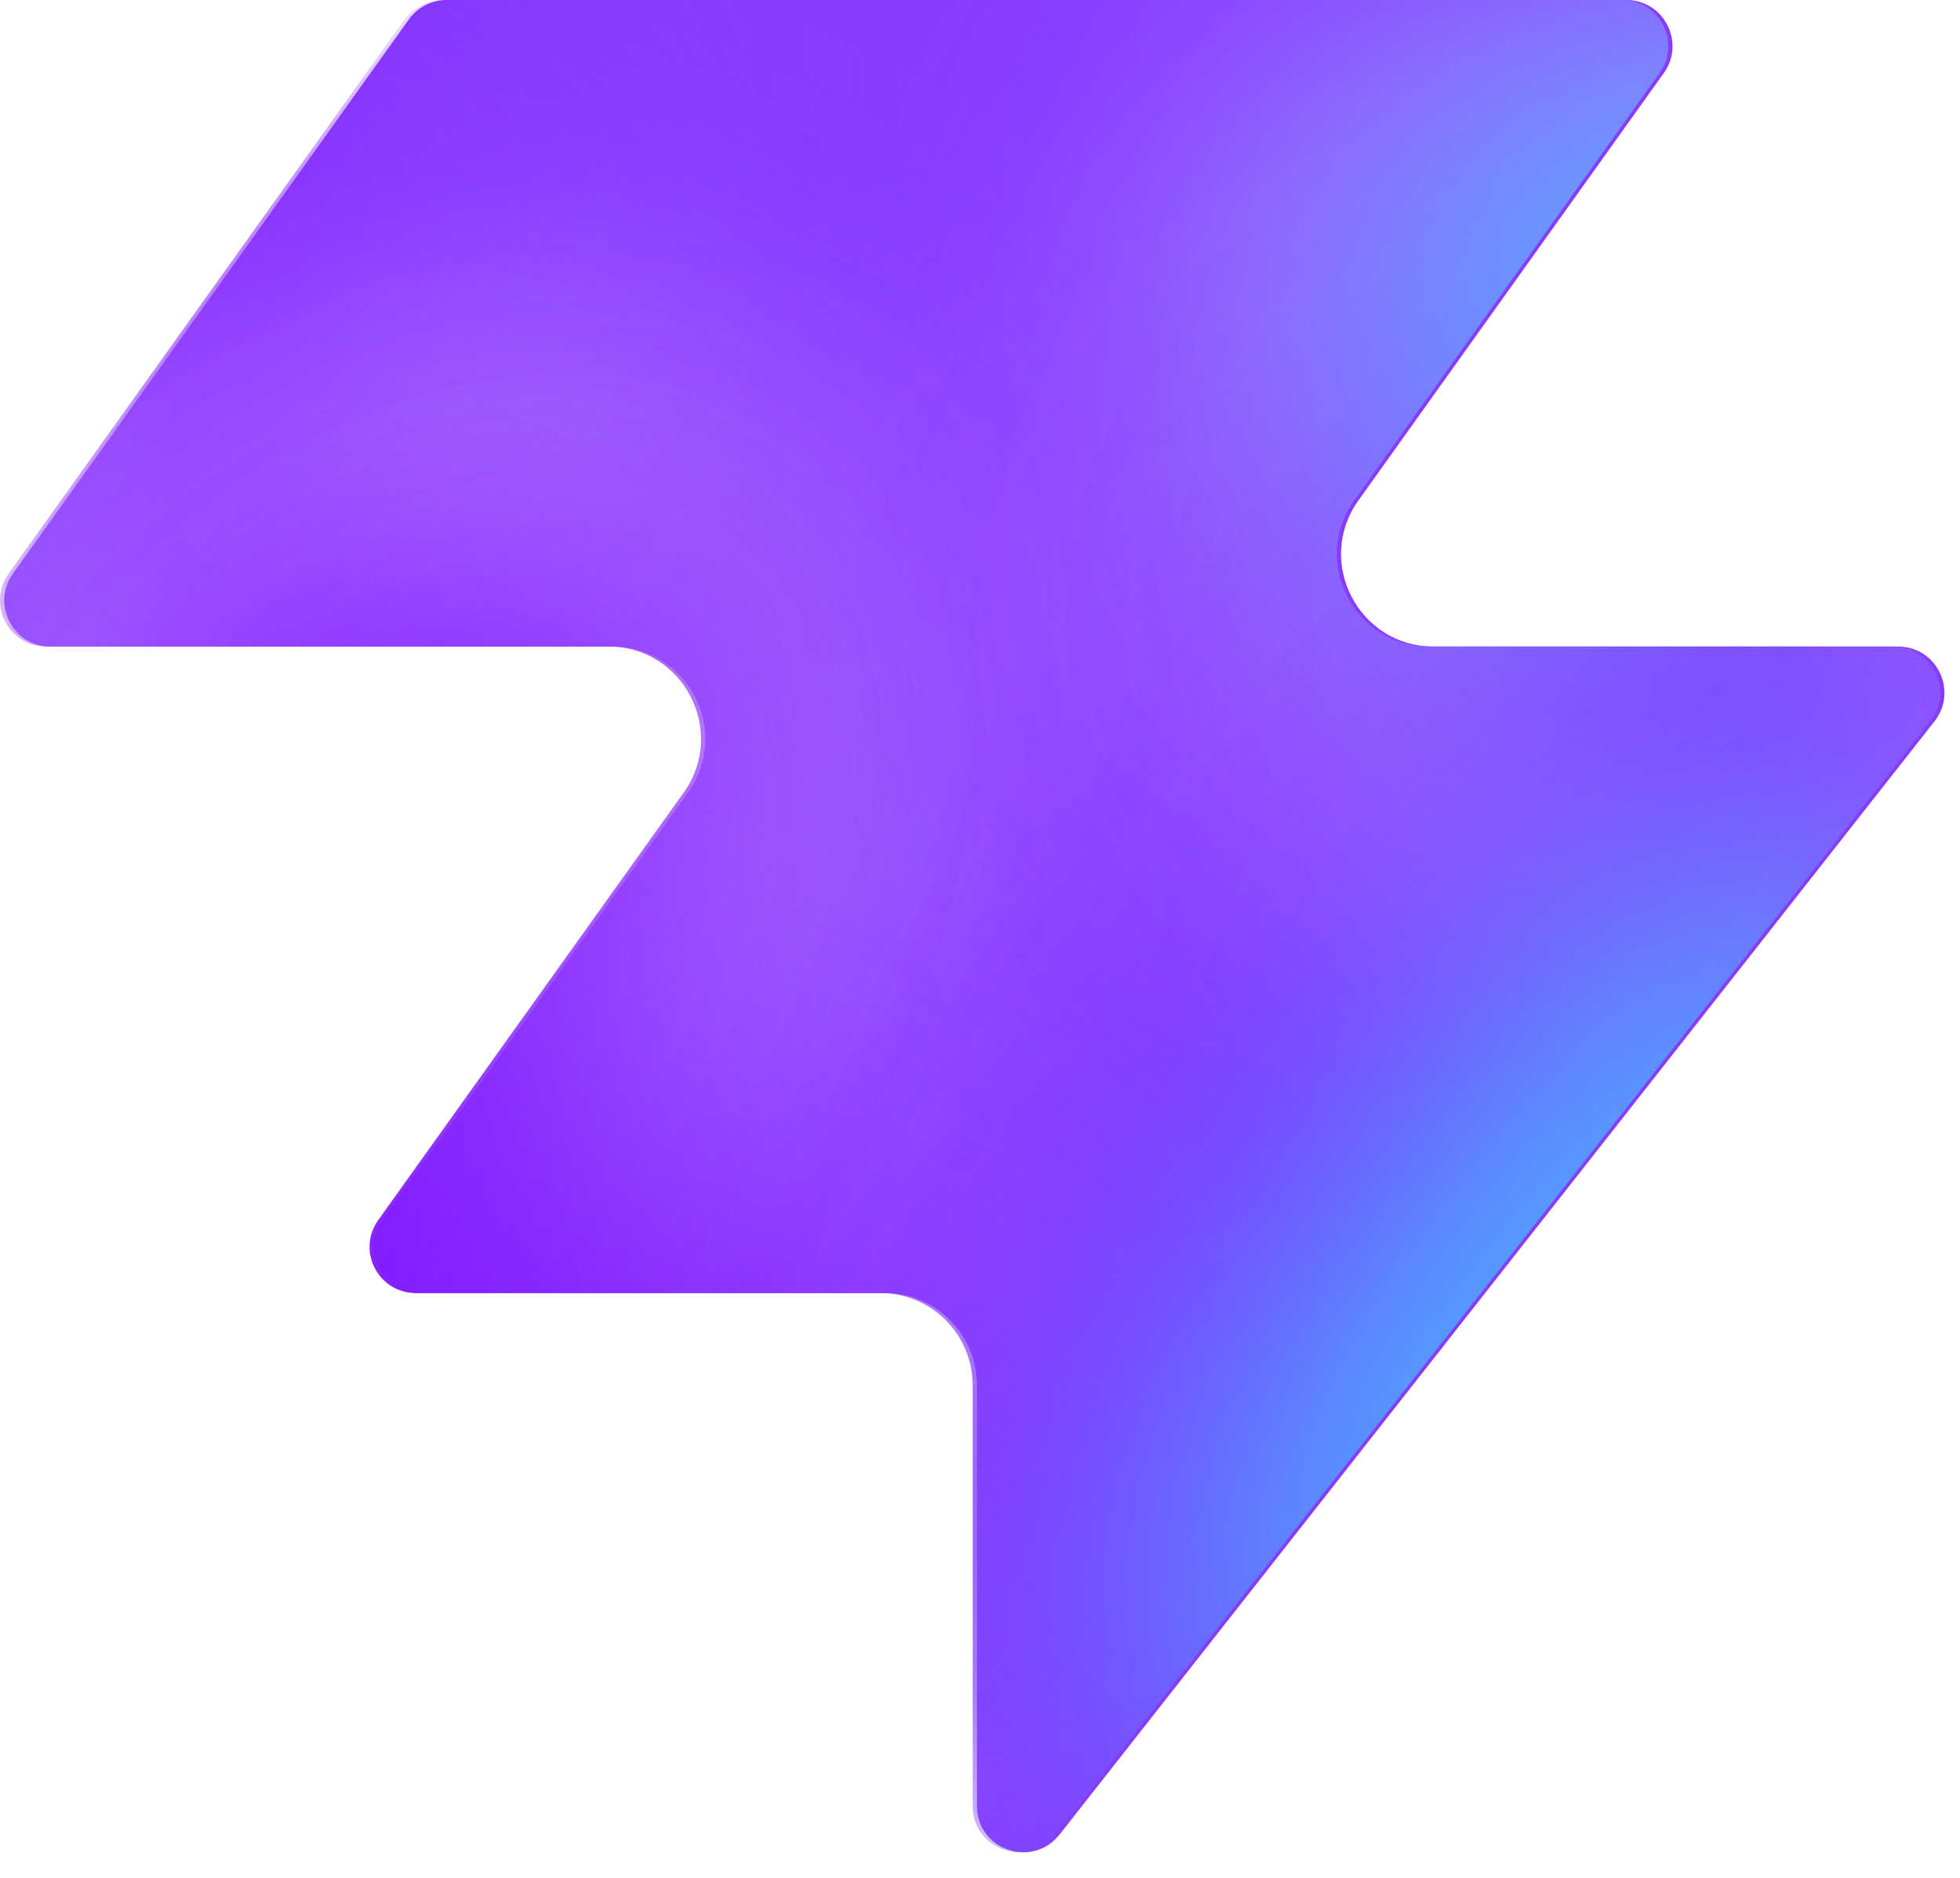
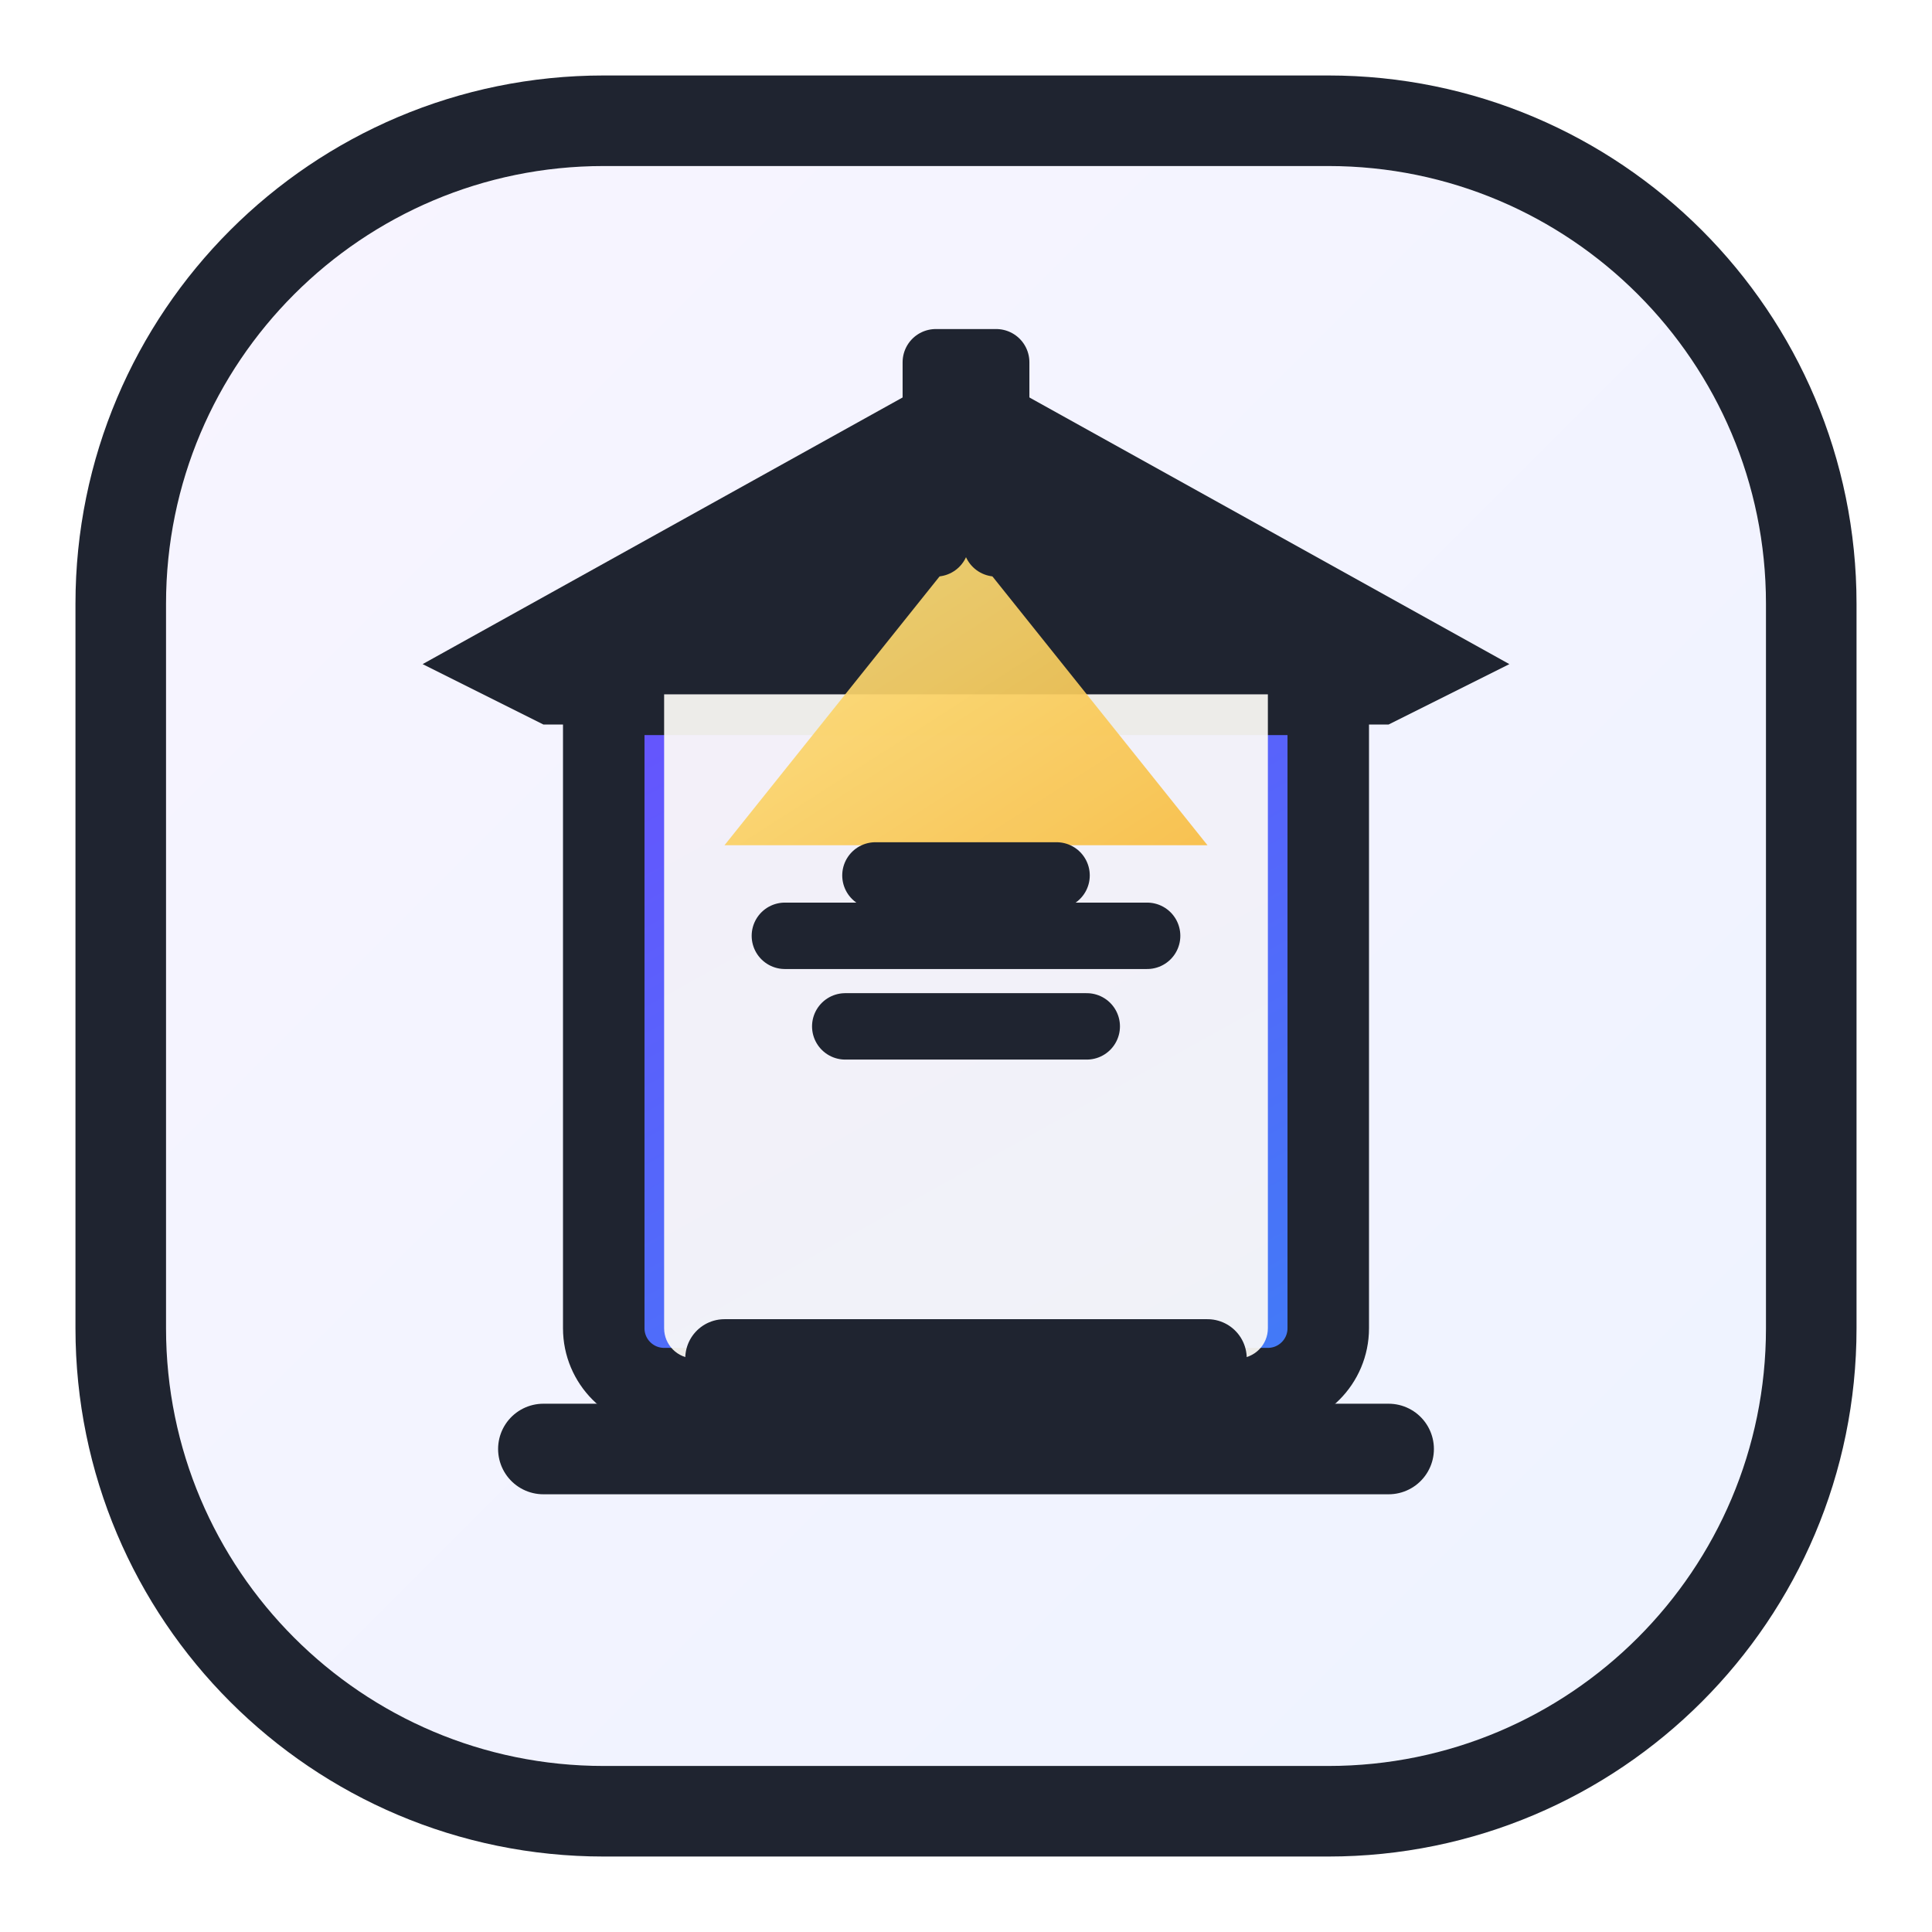
- <svg xmlns="http://www.w3.org/2000/svg" width="48" height="46" fill="none" viewBox="0 0 48 46">
-   <path fill="#863bff" d="M25.946 44.938c-.664.845-2.021.375-2.021-.698V33.937a2.26 2.26 0 0 0-2.262-2.262H10.287c-.92 0-1.456-1.04-.92-1.788l7.48-10.471c1.07-1.497 0-3.578-1.842-3.578H1.237c-.92 0-1.456-1.04-.92-1.788L10.013.474c.214-.297.556-.474.92-.474h28.894c.92 0 1.456 1.04.92 1.788l-7.48 10.471c-1.07 1.498 0 3.579 1.842 3.579h11.377c.943 0 1.473 1.088.89 1.83L25.947 44.94z" style="fill:#863bff;fill:color(display-p3 .525 .23 1);fill-opacity:1" />
-   <mask id="a" width="48" height="46" x="0" y="0" maskUnits="userSpaceOnUse" style="mask-type:alpha">
-     <path fill="#000" d="M25.842 44.938c-.664.844-2.021.375-2.021-.698V33.937a2.26 2.26 0 0 0-2.262-2.262H10.183c-.92 0-1.456-1.04-.92-1.788l7.48-10.471c1.07-1.498 0-3.579-1.842-3.579H1.133c-.92 0-1.456-1.04-.92-1.787L9.91.473c.214-.297.556-.474.92-.474h28.894c.92 0 1.456 1.04.92 1.788l-7.48 10.471c-1.07 1.498 0 3.578 1.842 3.578h11.377c.943 0 1.473 1.088.89 1.832L25.843 44.94z" style="fill:#000;fill-opacity:1" />
-   </mask>
-   <g mask="url(#a)">
-     <g filter="url(#b)">
-       <ellipse cx="5.508" cy="14.704" fill="#ede6ff" rx="5.508" ry="14.704" style="fill:#ede6ff;fill:color(display-p3 .927 .903 1);fill-opacity:1" transform="matrix(.00324 1 1 -.00324 -4.47 31.516)" />
-     </g>
-     <g filter="url(#c)">
-       <ellipse cx="10.399" cy="29.851" fill="#ede6ff" rx="10.399" ry="29.851" style="fill:#ede6ff;fill:color(display-p3 .927 .903 1);fill-opacity:1" transform="matrix(.00324 1 1 -.00324 -39.328 7.883)" />
-     </g>
-     <g filter="url(#d)">
-       <ellipse cx="5.508" cy="30.487" fill="#7e14ff" rx="5.508" ry="30.487" style="fill:#7e14ff;fill:color(display-p3 .492 .077 1);fill-opacity:1" transform="rotate(89.814 -25.913 -14.639)scale(1 -1)" />
-     </g>
-     <g filter="url(#e)">
-       <ellipse cx="5.508" cy="30.599" fill="#7e14ff" rx="5.508" ry="30.599" style="fill:#7e14ff;fill:color(display-p3 .492 .077 1);fill-opacity:1" transform="rotate(89.814 -32.644 -3.334)scale(1 -1)" />
-     </g>
-     <g filter="url(#f)">
-       <ellipse cx="5.508" cy="30.599" fill="#7e14ff" rx="5.508" ry="30.599" style="fill:#7e14ff;fill:color(display-p3 .492 .077 1);fill-opacity:1" transform="matrix(.00324 1 1 -.00324 -34.34 30.47)" />
-     </g>
-     <g filter="url(#g)">
-       <ellipse cx="14.072" cy="22.078" fill="#ede6ff" rx="14.072" ry="22.078" style="fill:#ede6ff;fill:color(display-p3 .927 .903 1);fill-opacity:1" transform="rotate(93.35 24.506 48.493)scale(-1 1)" />
-     </g>
-     <g filter="url(#h)">
-       <ellipse cx="3.47" cy="21.501" fill="#7e14ff" rx="3.47" ry="21.501" style="fill:#7e14ff;fill:color(display-p3 .492 .077 1);fill-opacity:1" transform="rotate(89.009 28.708 47.59)scale(-1 1)" />
-     </g>
-     <g filter="url(#i)">
-       <ellipse cx="3.47" cy="21.501" fill="#7e14ff" rx="3.47" ry="21.501" style="fill:#7e14ff;fill:color(display-p3 .492 .077 1);fill-opacity:1" transform="rotate(89.009 28.708 47.59)scale(-1 1)" />
-     </g>
-     <g filter="url(#j)">
-       <ellipse cx=".387" cy="8.972" fill="#7e14ff" rx="4.407" ry="29.108" style="fill:#7e14ff;fill:color(display-p3 .492 .077 1);fill-opacity:1" transform="rotate(39.51 .387 8.972)" />
-     </g>
-     <g filter="url(#k)">
-       <ellipse cx="47.523" cy="-6.092" fill="#7e14ff" rx="4.407" ry="29.108" style="fill:#7e14ff;fill:color(display-p3 .492 .077 1);fill-opacity:1" transform="rotate(37.892 47.523 -6.092)" />
-     </g>
-     <g filter="url(#l)">
-       <ellipse cx="41.412" cy="6.333" fill="#47bfff" rx="5.971" ry="9.665" style="fill:#47bfff;fill:color(display-p3 .28 .748 1);fill-opacity:1" transform="rotate(37.892 41.412 6.333)" />
-     </g>
-     <g filter="url(#m)">
-       <ellipse cx="-1.879" cy="38.332" fill="#7e14ff" rx="4.407" ry="29.108" style="fill:#7e14ff;fill:color(display-p3 .492 .077 1);fill-opacity:1" transform="rotate(37.892 -1.88 38.332)" />
-     </g>
-     <g filter="url(#n)">
-       <ellipse cx="-1.879" cy="38.332" fill="#7e14ff" rx="4.407" ry="29.108" style="fill:#7e14ff;fill:color(display-p3 .492 .077 1);fill-opacity:1" transform="rotate(37.892 -1.88 38.332)" />
-     </g>
-     <g filter="url(#o)">
-       <ellipse cx="35.651" cy="29.907" fill="#7e14ff" rx="4.407" ry="29.108" style="fill:#7e14ff;fill:color(display-p3 .492 .077 1);fill-opacity:1" transform="rotate(37.892 35.651 29.907)" />
-     </g>
-     <g filter="url(#p)">
-       <ellipse cx="38.418" cy="32.4" fill="#47bfff" rx="5.971" ry="15.297" style="fill:#47bfff;fill:color(display-p3 .28 .748 1);fill-opacity:1" transform="rotate(37.892 38.418 32.4)" />
-     </g>
-   </g>
+ <svg xmlns="http://www.w3.org/2000/svg" width="64" height="64" viewBox="0 0 64 64" fill="none">
  <defs>
-     <filter id="b" width="60.045" height="41.654" x="-19.77" y="16.149" color-interpolation-filters="sRGB" filterUnits="userSpaceOnUse">
-       <feFlood flood-opacity="0" result="BackgroundImageFix" />
-       <feBlend in="SourceGraphic" in2="BackgroundImageFix" result="shape" />
-       <feGaussianBlur result="effect1_foregroundBlur_2002_17158" stdDeviation="7.659" />
-     </filter>
-     <filter id="c" width="90.34" height="51.437" x="-54.613" y="-7.533" color-interpolation-filters="sRGB" filterUnits="userSpaceOnUse">
-       <feFlood flood-opacity="0" result="BackgroundImageFix" />
-       <feBlend in="SourceGraphic" in2="BackgroundImageFix" result="shape" />
-       <feGaussianBlur result="effect1_foregroundBlur_2002_17158" stdDeviation="7.659" />
-     </filter>
-     <filter id="d" width="79.355" height="29.4" x="-49.64" y="2.03" color-interpolation-filters="sRGB" filterUnits="userSpaceOnUse">
-       <feFlood flood-opacity="0" result="BackgroundImageFix" />
-       <feBlend in="SourceGraphic" in2="BackgroundImageFix" result="shape" />
-       <feGaussianBlur result="effect1_foregroundBlur_2002_17158" stdDeviation="4.596" />
-     </filter>
-     <filter id="e" width="79.579" height="29.4" x="-45.045" y="20.029" color-interpolation-filters="sRGB" filterUnits="userSpaceOnUse">
-       <feFlood flood-opacity="0" result="BackgroundImageFix" />
-       <feBlend in="SourceGraphic" in2="BackgroundImageFix" result="shape" />
-       <feGaussianBlur result="effect1_foregroundBlur_2002_17158" stdDeviation="4.596" />
-     </filter>
-     <filter id="f" width="79.579" height="29.4" x="-43.513" y="21.178" color-interpolation-filters="sRGB" filterUnits="userSpaceOnUse">
-       <feFlood flood-opacity="0" result="BackgroundImageFix" />
-       <feBlend in="SourceGraphic" in2="BackgroundImageFix" result="shape" />
-       <feGaussianBlur result="effect1_foregroundBlur_2002_17158" stdDeviation="4.596" />
-     </filter>
-     <filter id="g" width="74.749" height="58.852" x="15.756" y="-17.901" color-interpolation-filters="sRGB" filterUnits="userSpaceOnUse">
-       <feFlood flood-opacity="0" result="BackgroundImageFix" />
-       <feBlend in="SourceGraphic" in2="BackgroundImageFix" result="shape" />
-       <feGaussianBlur result="effect1_foregroundBlur_2002_17158" stdDeviation="7.659" />
-     </filter>
-     <filter id="h" width="61.377" height="25.362" x="23.548" y="2.284" color-interpolation-filters="sRGB" filterUnits="userSpaceOnUse">
-       <feFlood flood-opacity="0" result="BackgroundImageFix" />
-       <feBlend in="SourceGraphic" in2="BackgroundImageFix" result="shape" />
-       <feGaussianBlur result="effect1_foregroundBlur_2002_17158" stdDeviation="4.596" />
-     </filter>
-     <filter id="i" width="61.377" height="25.362" x="23.548" y="2.284" color-interpolation-filters="sRGB" filterUnits="userSpaceOnUse">
-       <feFlood flood-opacity="0" result="BackgroundImageFix" />
-       <feBlend in="SourceGraphic" in2="BackgroundImageFix" result="shape" />
-       <feGaussianBlur result="effect1_foregroundBlur_2002_17158" stdDeviation="4.596" />
-     </filter>
-     <filter id="j" width="56.045" height="63.649" x="-27.636" y="-22.853" color-interpolation-filters="sRGB" filterUnits="userSpaceOnUse">
-       <feFlood flood-opacity="0" result="BackgroundImageFix" />
-       <feBlend in="SourceGraphic" in2="BackgroundImageFix" result="shape" />
-       <feGaussianBlur result="effect1_foregroundBlur_2002_17158" stdDeviation="4.596" />
-     </filter>
-     <filter id="k" width="54.814" height="64.646" x="20.116" y="-38.415" color-interpolation-filters="sRGB" filterUnits="userSpaceOnUse">
-       <feFlood flood-opacity="0" result="BackgroundImageFix" />
-       <feBlend in="SourceGraphic" in2="BackgroundImageFix" result="shape" />
-       <feGaussianBlur result="effect1_foregroundBlur_2002_17158" stdDeviation="4.596" />
-     </filter>
-     <filter id="l" width="33.541" height="35.313" x="24.641" y="-11.323" color-interpolation-filters="sRGB" filterUnits="userSpaceOnUse">
-       <feFlood flood-opacity="0" result="BackgroundImageFix" />
-       <feBlend in="SourceGraphic" in2="BackgroundImageFix" result="shape" />
-       <feGaussianBlur result="effect1_foregroundBlur_2002_17158" stdDeviation="4.596" />
-     </filter>
-     <filter id="m" width="54.814" height="64.646" x="-29.286" y="6.009" color-interpolation-filters="sRGB" filterUnits="userSpaceOnUse">
-       <feFlood flood-opacity="0" result="BackgroundImageFix" />
-       <feBlend in="SourceGraphic" in2="BackgroundImageFix" result="shape" />
-       <feGaussianBlur result="effect1_foregroundBlur_2002_17158" stdDeviation="4.596" />
-     </filter>
-     <filter id="n" width="54.814" height="64.646" x="-29.286" y="6.009" color-interpolation-filters="sRGB" filterUnits="userSpaceOnUse">
-       <feFlood flood-opacity="0" result="BackgroundImageFix" />
-       <feBlend in="SourceGraphic" in2="BackgroundImageFix" result="shape" />
-       <feGaussianBlur result="effect1_foregroundBlur_2002_17158" stdDeviation="4.596" />
-     </filter>
-     <filter id="o" width="54.814" height="64.646" x="8.244" y="-2.416" color-interpolation-filters="sRGB" filterUnits="userSpaceOnUse">
-       <feFlood flood-opacity="0" result="BackgroundImageFix" />
-       <feBlend in="SourceGraphic" in2="BackgroundImageFix" result="shape" />
-       <feGaussianBlur result="effect1_foregroundBlur_2002_17158" stdDeviation="4.596" />
-     </filter>
-     <filter id="p" width="39.409" height="43.623" x="18.713" y="10.588" color-interpolation-filters="sRGB" filterUnits="userSpaceOnUse">
-       <feFlood flood-opacity="0" result="BackgroundImageFix" />
-       <feBlend in="SourceGraphic" in2="BackgroundImageFix" result="shape" />
-       <feGaussianBlur result="effect1_foregroundBlur_2002_17158" stdDeviation="4.596" />
-     </filter>
+     <linearGradient id="bg" x1="8" y1="8" x2="58" y2="58" gradientUnits="userSpaceOnUse">
+       <stop stop-color="#F7F4FF" />
+       <stop offset="1" stop-color="#EEF3FF" />
+     </linearGradient>
+     <linearGradient id="tower" x1="22" y1="16" x2="42" y2="52" gradientUnits="userSpaceOnUse">
+       <stop stop-color="#6D4CFF" />
+       <stop offset="1" stop-color="#3B82F6" />
+     </linearGradient>
+     <linearGradient id="beam" x1="27" y1="14" x2="45" y2="42" gradientUnits="userSpaceOnUse">
+       <stop stop-color="#FDE68A" />
+       <stop offset="1" stop-color="#F59E0B" />
+     </linearGradient>
  </defs>
+   <rect x="4" y="4" width="56" height="56" rx="16" fill="url(#bg)" stroke="#1F2430" stroke-width="3" />
+   <path d="M14 22L32 12L50 22L46 24H18L14 22Z" fill="#1F2430" />
+   <path d="M20 23H44V44C44 45.105 43.105 46 42 46H22C20.895 46 20 45.105 20 44V23H20Z" fill="url(#tower)" stroke="#1F2430" stroke-width="2.7" />
+   <path d="M22 23H42V44C42 44.552 41.552 45 41 45H23C22.448 45 22 44.552 22 44V23Z" fill="#FFFDF8" opacity="0.92" />
+   <path d="M32 18L40 28H24L32 18Z" fill="url(#beam)" opacity="0.92" />
+   <path d="M31 18V12H33V18" stroke="#1F2430" stroke-width="2.2" stroke-linecap="round" stroke-linejoin="round" />
+   <path d="M29 29H35" stroke="#1F2430" stroke-width="2.2" stroke-linecap="round" />
+   <path d="M26 31H38" stroke="#1F2430" stroke-width="2.2" stroke-linecap="round" />
+   <path d="M28 34H36" stroke="#1F2430" stroke-width="2.2" stroke-linecap="round" />
+   <path d="M24 45H40" stroke="#1F2430" stroke-width="2.6" stroke-linecap="round" />
+   <path d="M18 48H46" stroke="#1F2430" stroke-width="3" stroke-linecap="round" />
</svg>
